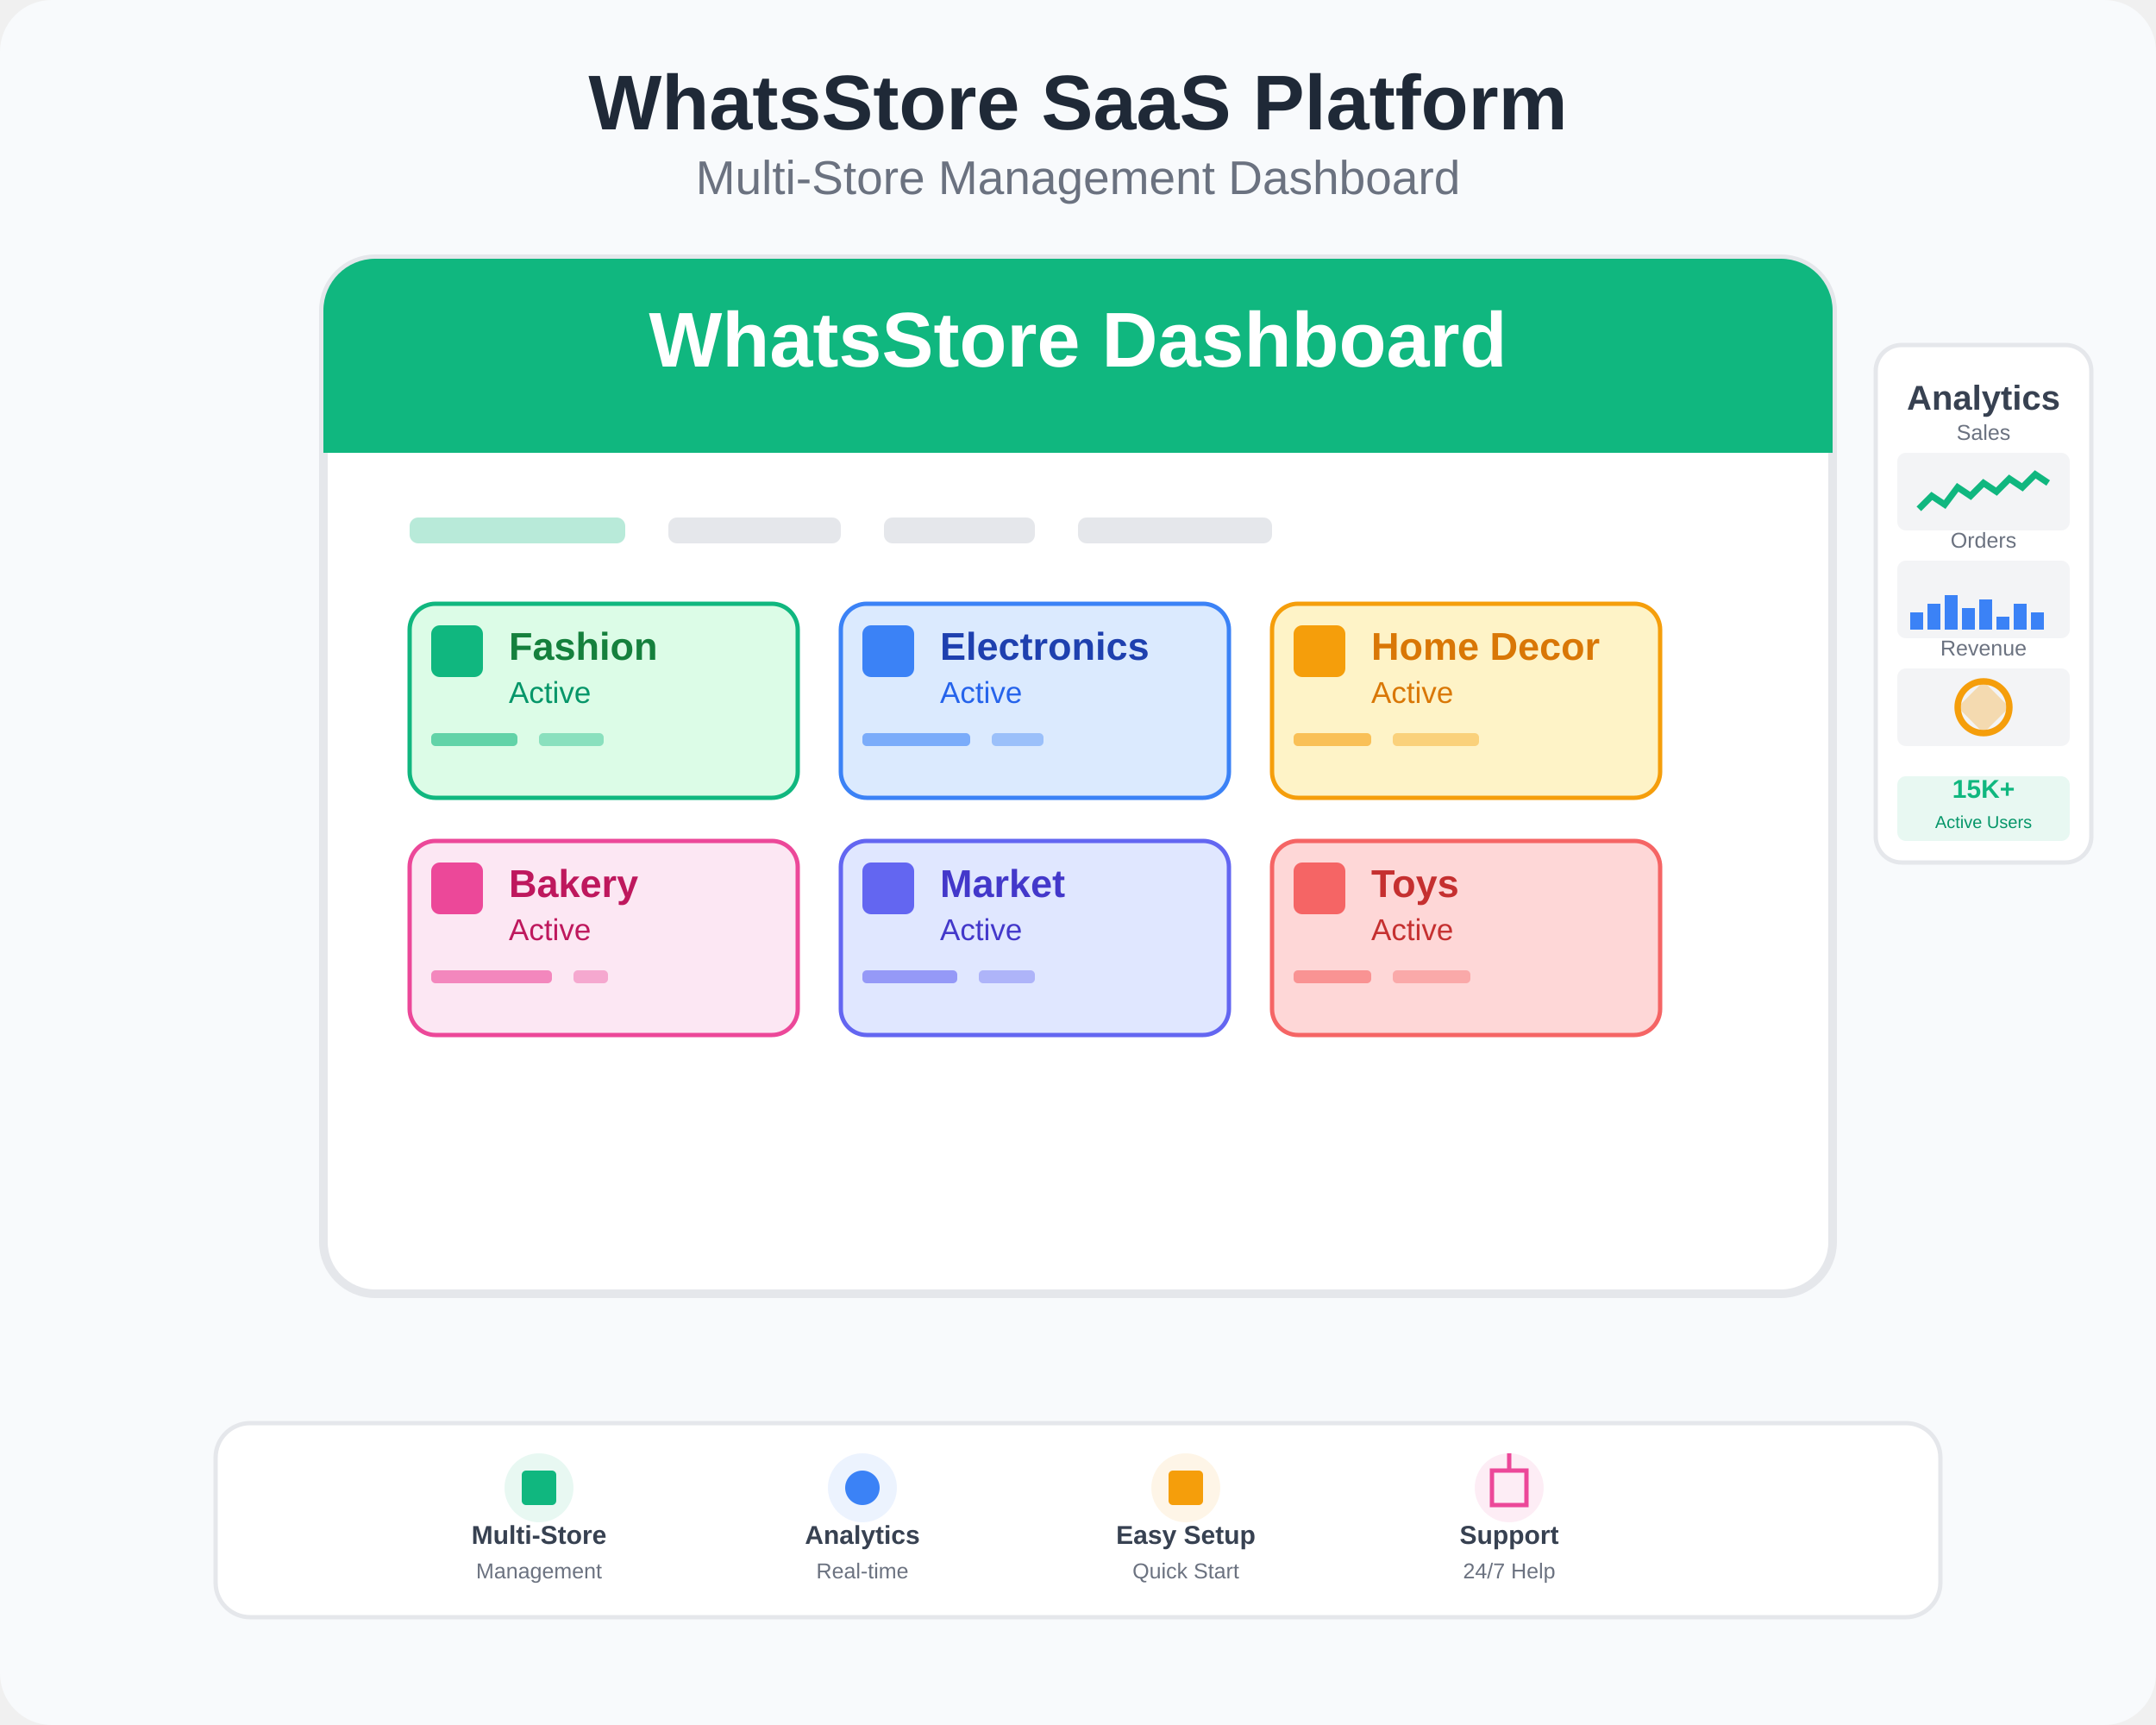
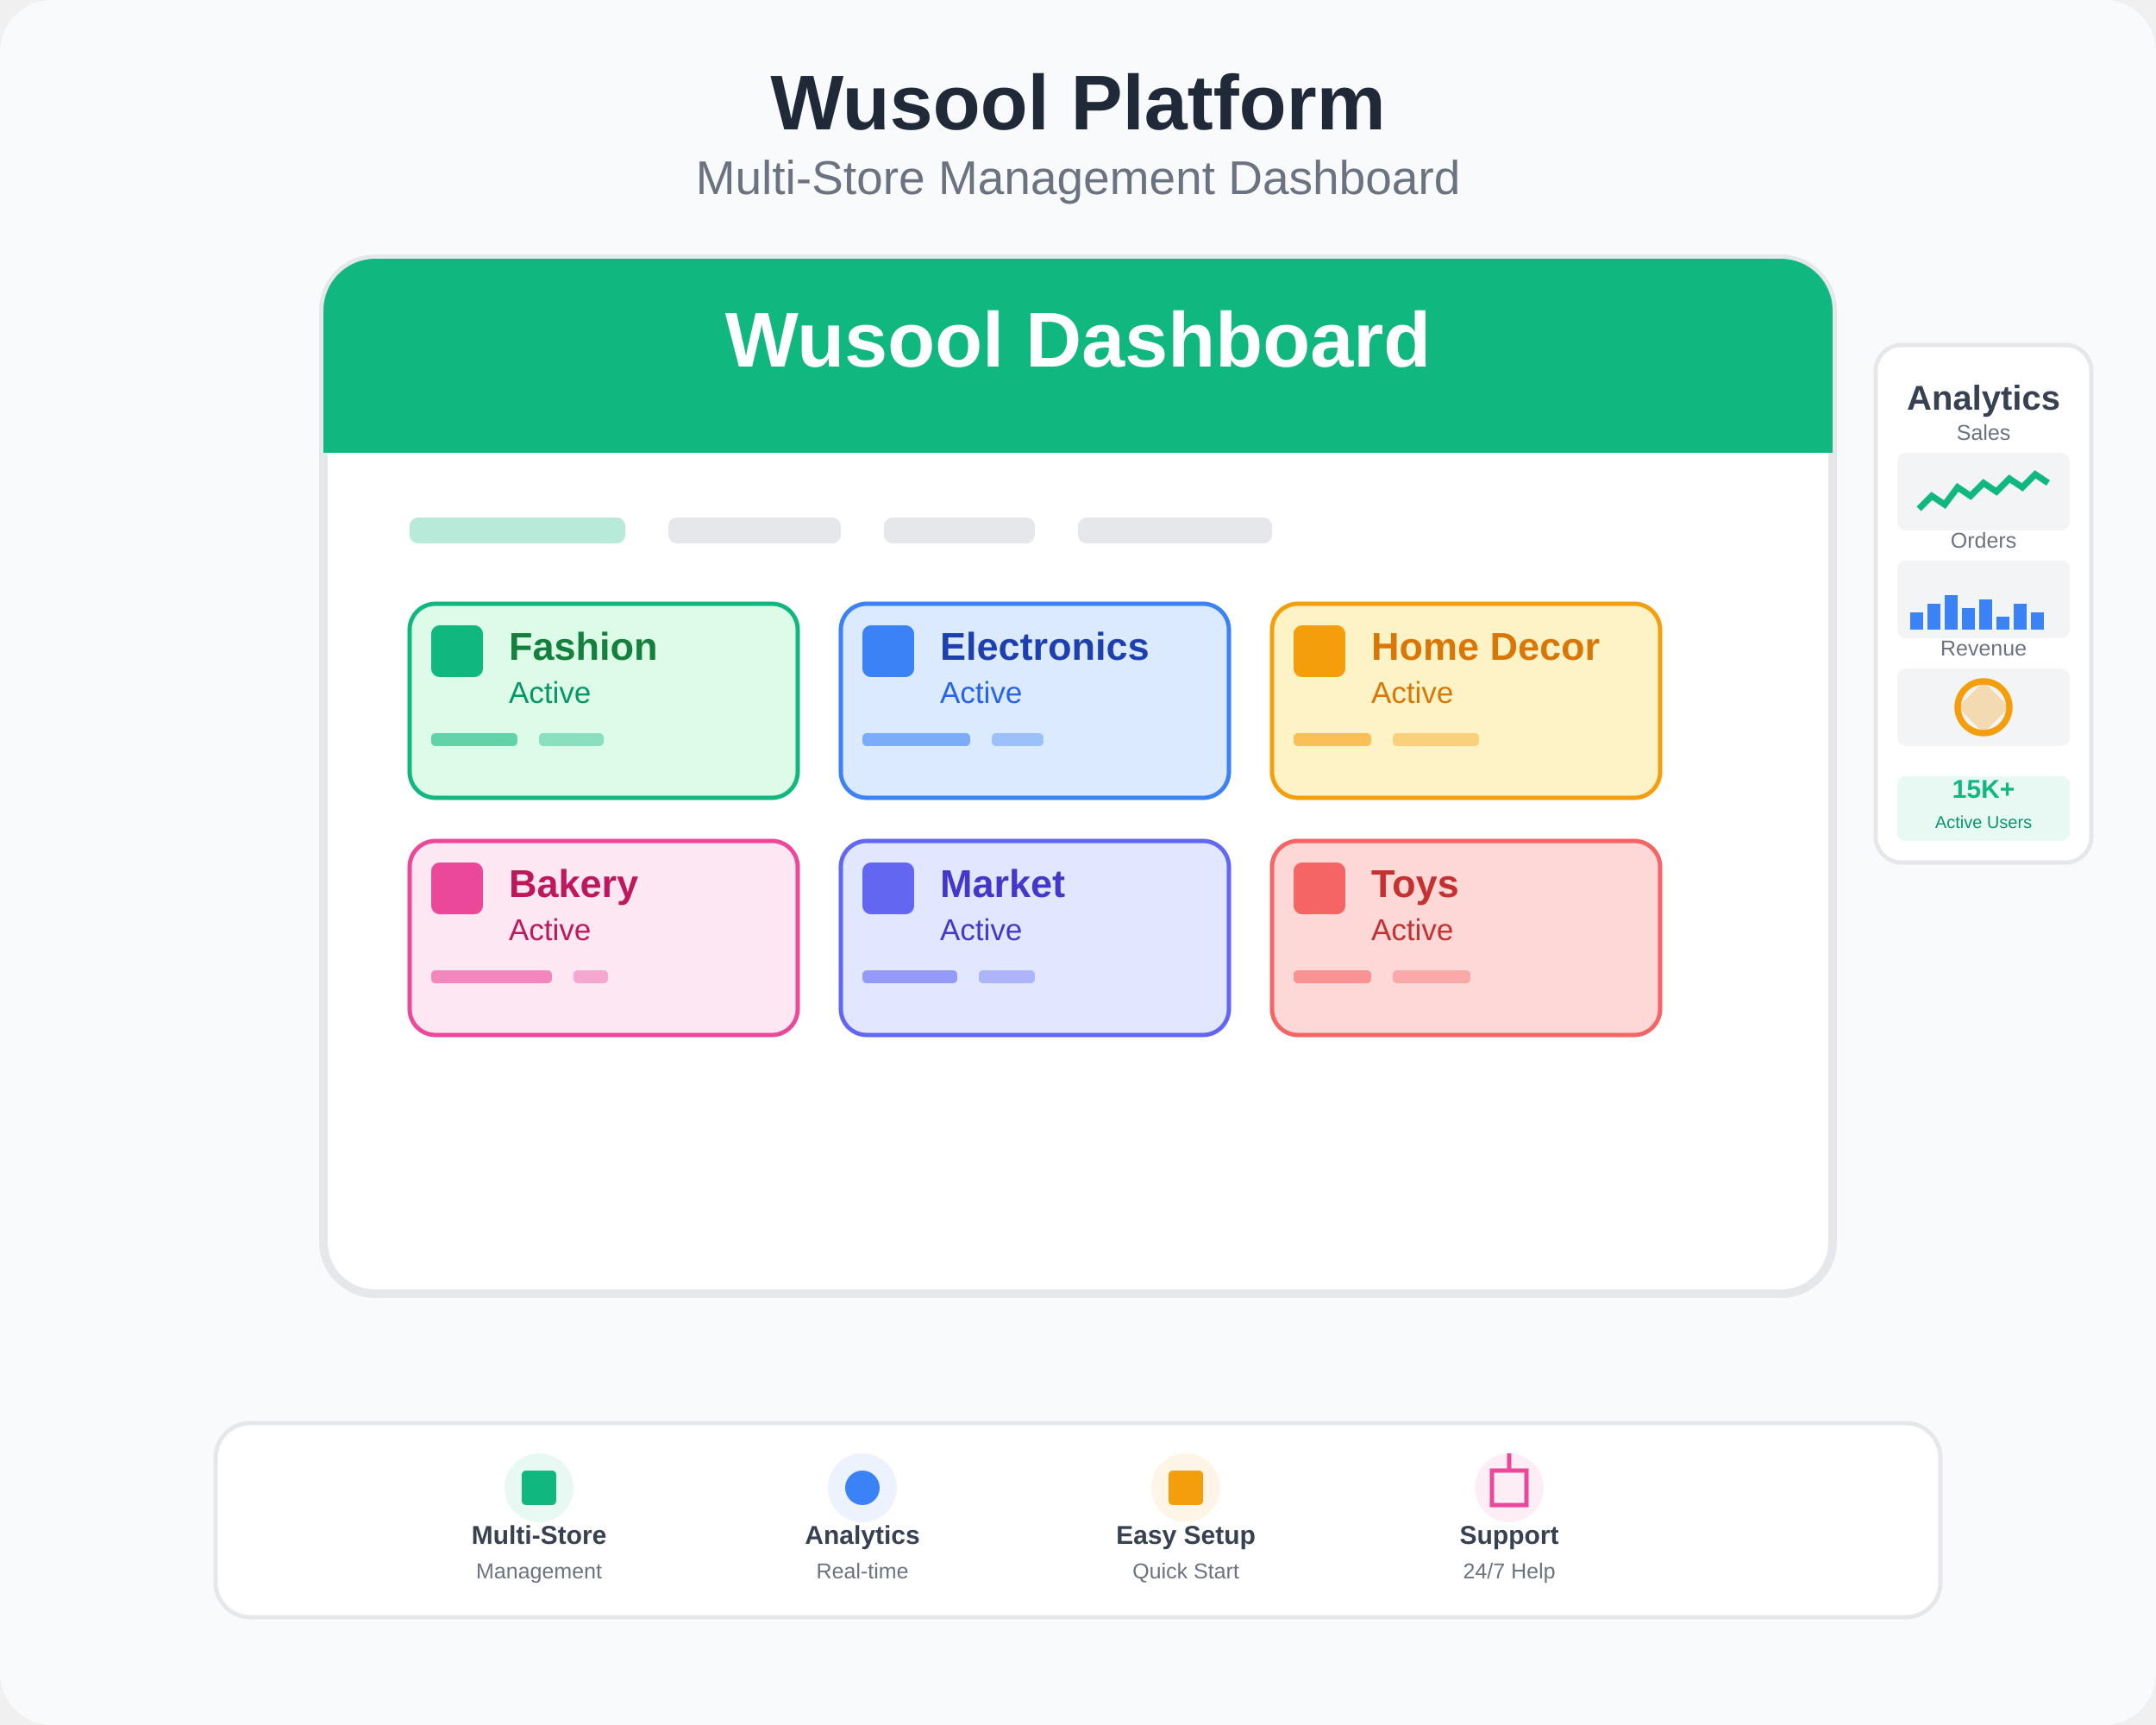
<svg xmlns="http://www.w3.org/2000/svg" width="500" height="400" viewBox="0 0 500 400">
  <rect width="500" height="400" fill="#f8fafc" rx="12" />
  <rect x="75" y="60" width="350" height="240" rx="12" fill="#ffffff" stroke="#e5e7eb" stroke-width="2" />
  <rect x="75" y="60" width="350" height="45" rx="12" fill="#10b77f" />
  <rect x="75" y="93" width="350" height="12" fill="#10b77f" />
-   <text x="250" y="85" font-family="Arial, sans-serif" font-size="18" font-weight="700" fill="#ffffff" text-anchor="middle">WhatsStore Dashboard</text>
+   <text x="250" y="85" font-family="Arial, sans-serif" font-size="18" font-weight="700" fill="#ffffff" text-anchor="middle">Wusool Dashboard</text>
  <rect x="95" y="120" width="50" height="6" rx="2" fill="#10b77f" opacity="0.3" />
  <rect x="155" y="120" width="40" height="6" rx="2" fill="#e5e7eb" />
  <rect x="205" y="120" width="35" height="6" rx="2" fill="#e5e7eb" />
  <rect x="250" y="120" width="45" height="6" rx="2" fill="#e5e7eb" />
  <rect x="95" y="140" width="90" height="45" rx="6" fill="#dcfce7" stroke="#10b77f" stroke-width="1" />
  <rect x="100" y="145" width="12" height="12" rx="2" fill="#10b77f" />
  <text x="118" y="153" font-family="Arial, sans-serif" font-size="9" font-weight="600" fill="#15803d">Fashion</text>
  <text x="118" y="163" font-family="Arial, sans-serif" font-size="7" fill="#059669">Active</text>
  <rect x="100" y="170" width="20" height="3" rx="1" fill="#10b77f" opacity="0.6" />
  <rect x="125" y="170" width="15" height="3" rx="1" fill="#10b77f" opacity="0.4" />
  <rect x="195" y="140" width="90" height="45" rx="6" fill="#dbeafe" stroke="#3b82f6" stroke-width="1" />
  <rect x="200" y="145" width="12" height="12" rx="2" fill="#3b82f6" />
  <text x="218" y="153" font-family="Arial, sans-serif" font-size="9" font-weight="600" fill="#1e40af">Electronics</text>
  <text x="218" y="163" font-family="Arial, sans-serif" font-size="7" fill="#2563eb">Active</text>
  <rect x="200" y="170" width="25" height="3" rx="1" fill="#3b82f6" opacity="0.6" />
  <rect x="230" y="170" width="12" height="3" rx="1" fill="#3b82f6" opacity="0.4" />
  <rect x="295" y="140" width="90" height="45" rx="6" fill="#fef3c7" stroke="#f59e0b" stroke-width="1" />
  <rect x="300" y="145" width="12" height="12" rx="2" fill="#f59e0b" />
  <text x="318" y="153" font-family="Arial, sans-serif" font-size="9" font-weight="600" fill="#d97706">Home Decor</text>
  <text x="318" y="163" font-family="Arial, sans-serif" font-size="7" fill="#d97706">Active</text>
  <rect x="300" y="170" width="18" height="3" rx="1" fill="#f59e0b" opacity="0.6" />
  <rect x="323" y="170" width="20" height="3" rx="1" fill="#f59e0b" opacity="0.4" />
  <rect x="95" y="195" width="90" height="45" rx="6" fill="#fce7f3" stroke="#ec4899" stroke-width="1" />
  <rect x="100" y="200" width="12" height="12" rx="2" fill="#ec4899" />
  <text x="118" y="208" font-family="Arial, sans-serif" font-size="9" font-weight="600" fill="#be185d">Bakery</text>
  <text x="118" y="218" font-family="Arial, sans-serif" font-size="7" fill="#be185d">Active</text>
  <rect x="100" y="225" width="28" height="3" rx="1" fill="#ec4899" opacity="0.6" />
  <rect x="133" y="225" width="8" height="3" rx="1" fill="#ec4899" opacity="0.4" />
  <rect x="195" y="195" width="90" height="45" rx="6" fill="#e0e7ff" stroke="#6366f1" stroke-width="1" />
  <rect x="200" y="200" width="12" height="12" rx="2" fill="#6366f1" />
  <text x="218" y="208" font-family="Arial, sans-serif" font-size="9" font-weight="600" fill="#4338ca">Market</text>
  <text x="218" y="218" font-family="Arial, sans-serif" font-size="7" fill="#4338ca">Active</text>
  <rect x="200" y="225" width="22" height="3" rx="1" fill="#6366f1" opacity="0.6" />
  <rect x="227" y="225" width="13" height="3" rx="1" fill="#6366f1" opacity="0.4" />
  <rect x="295" y="195" width="90" height="45" rx="6" fill="#fed7d7" stroke="#f56565" stroke-width="1" />
  <rect x="300" y="200" width="12" height="12" rx="2" fill="#f56565" />
  <text x="318" y="208" font-family="Arial, sans-serif" font-size="9" font-weight="600" fill="#c53030">Toys</text>
  <text x="318" y="218" font-family="Arial, sans-serif" font-size="7" fill="#c53030">Active</text>
  <rect x="300" y="225" width="18" height="3" rx="1" fill="#f56565" opacity="0.6" />
  <rect x="323" y="225" width="18" height="3" rx="1" fill="#f56565" opacity="0.4" />
  <rect x="435" y="80" width="50" height="120" rx="6" fill="#ffffff" stroke="#e5e7eb" stroke-width="1" />
  <text x="460" y="95" font-family="Arial, sans-serif" font-size="8" font-weight="600" fill="#374151" text-anchor="middle">Analytics</text>
  <rect x="440" y="105" width="40" height="18" rx="2" fill="#f3f4f6" />
  <text x="460" y="102" font-family="Arial, sans-serif" font-size="5" fill="#6b7280" text-anchor="middle">Sales</text>
  <path d="M445 118 L448 115 L451 117 L454 113 L457 115 L460 112 L463 114 L466 111 L469 113 L472 110 L475 112" stroke="#10b77f" stroke-width="1.5" fill="none" />
  <rect x="440" y="130" width="40" height="18" rx="2" fill="#f3f4f6" />
  <text x="460" y="127" font-family="Arial, sans-serif" font-size="5" fill="#6b7280" text-anchor="middle">Orders</text>
  <rect x="443" y="142" width="3" height="4" fill="#3b82f6" />
  <rect x="447" y="140" width="3" height="6" fill="#3b82f6" />
  <rect x="451" y="138" width="3" height="8" fill="#3b82f6" />
  <rect x="455" y="141" width="3" height="5" fill="#3b82f6" />
  <rect x="459" y="139" width="3" height="7" fill="#3b82f6" />
  <rect x="463" y="143" width="3" height="3" fill="#3b82f6" />
  <rect x="467" y="140" width="3" height="6" fill="#3b82f6" />
  <rect x="471" y="142" width="3" height="4" fill="#3b82f6" />
  <rect x="440" y="155" width="40" height="18" rx="2" fill="#f3f4f6" />
  <text x="460" y="152" font-family="Arial, sans-serif" font-size="5" fill="#6b7280" text-anchor="middle">Revenue</text>
  <circle cx="460" cy="164" r="6" fill="none" stroke="#f59e0b" stroke-width="1.5" />
  <path d="M460 158 L466 164 L460 170 L454 164 Z" fill="#f59e0b" opacity="0.3" />
  <rect x="440" y="180" width="40" height="15" rx="2" fill="#10b77f" opacity="0.1" />
  <text x="460" y="185" font-family="Arial, sans-serif" font-size="6" font-weight="600" fill="#10b77f" text-anchor="middle">15K+</text>
  <text x="460" y="192" font-family="Arial, sans-serif" font-size="4" fill="#059669" text-anchor="middle">Active Users</text>
-   <text x="250" y="30" font-family="Arial, sans-serif" font-size="18" font-weight="700" fill="#1f2937" text-anchor="middle">WhatsStore SaaS Platform</text>
+   <text x="250" y="30" font-family="Arial, sans-serif" font-size="18" font-weight="700" fill="#1f2937" text-anchor="middle">Wusool Platform</text>
  <text x="250" y="45" font-family="Arial, sans-serif" font-size="11" fill="#6b7280" text-anchor="middle">Multi-Store Management Dashboard</text>
  <rect x="50" y="330" width="400" height="45" rx="8" fill="#ffffff" stroke="#e5e7eb" />
  <g>
    <circle cx="125" cy="345" r="8" fill="#10b77f" opacity="0.1" />
    <rect x="121" y="341" width="8" height="8" rx="1" fill="#10b77f" />
    <text x="125" y="358" font-family="Arial, sans-serif" font-size="6" font-weight="600" fill="#374151" text-anchor="middle">Multi-Store</text>
    <text x="125" y="366" font-family="Arial, sans-serif" font-size="5" fill="#6b7280" text-anchor="middle">Management</text>
  </g>
  <g>
    <circle cx="200" cy="345" r="8" fill="#3b82f6" opacity="0.1" />
    <circle cx="200" cy="345" r="4" fill="#3b82f6" />
    <text x="200" y="358" font-family="Arial, sans-serif" font-size="6" font-weight="600" fill="#374151" text-anchor="middle">Analytics</text>
    <text x="200" y="366" font-family="Arial, sans-serif" font-size="5" fill="#6b7280" text-anchor="middle">Real-time</text>
  </g>
  <g>
    <circle cx="275" cy="345" r="8" fill="#f59e0b" opacity="0.1" />
    <rect x="271" y="341" width="8" height="8" rx="1" fill="#f59e0b" />
    <text x="275" y="358" font-family="Arial, sans-serif" font-size="6" font-weight="600" fill="#374151" text-anchor="middle">Easy Setup</text>
    <text x="275" y="366" font-family="Arial, sans-serif" font-size="5" fill="#6b7280" text-anchor="middle">Quick Start</text>
  </g>
  <g>
    <circle cx="350" cy="345" r="8" fill="#ec4899" opacity="0.1" />
    <path d="M346 341 L354 341 L354 349 L346 349 Z M350 337 L350 341" stroke="#ec4899" stroke-width="1" fill="none" />
    <text x="350" y="358" font-family="Arial, sans-serif" font-size="6" font-weight="600" fill="#374151" text-anchor="middle">Support</text>
    <text x="350" y="366" font-family="Arial, sans-serif" font-size="5" fill="#6b7280" text-anchor="middle">24/7 Help</text>
  </g>
</svg>
